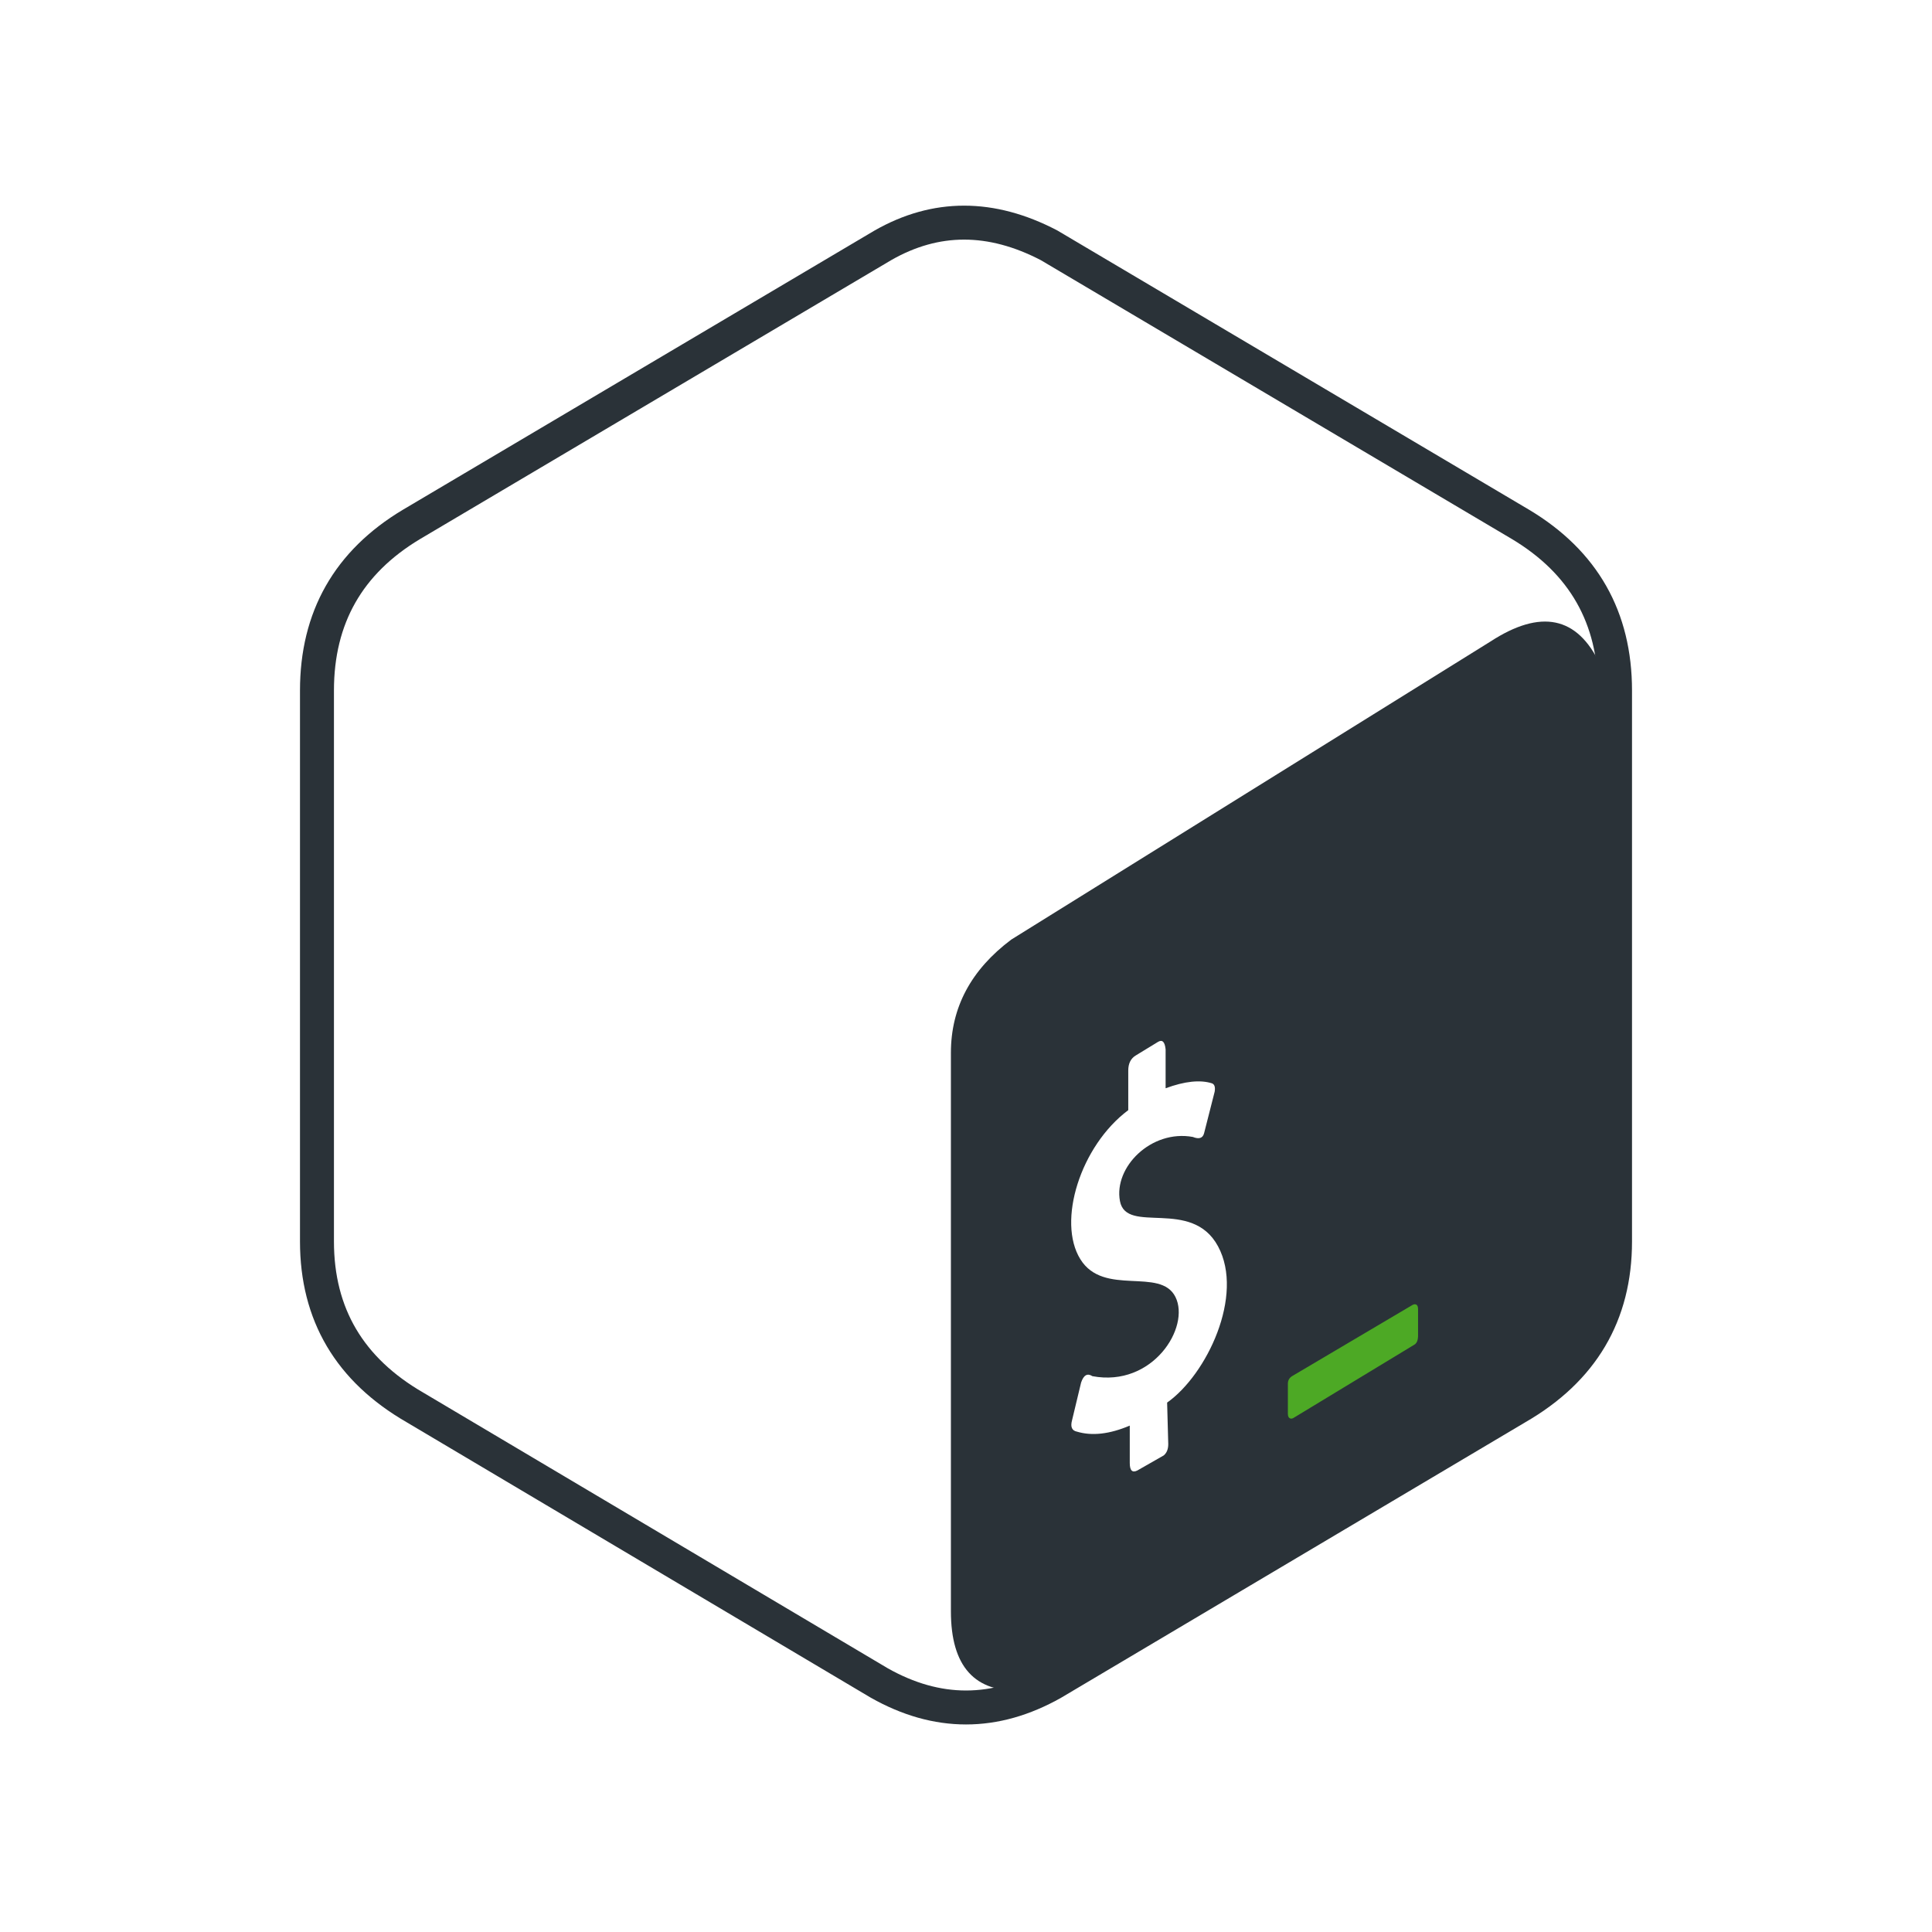
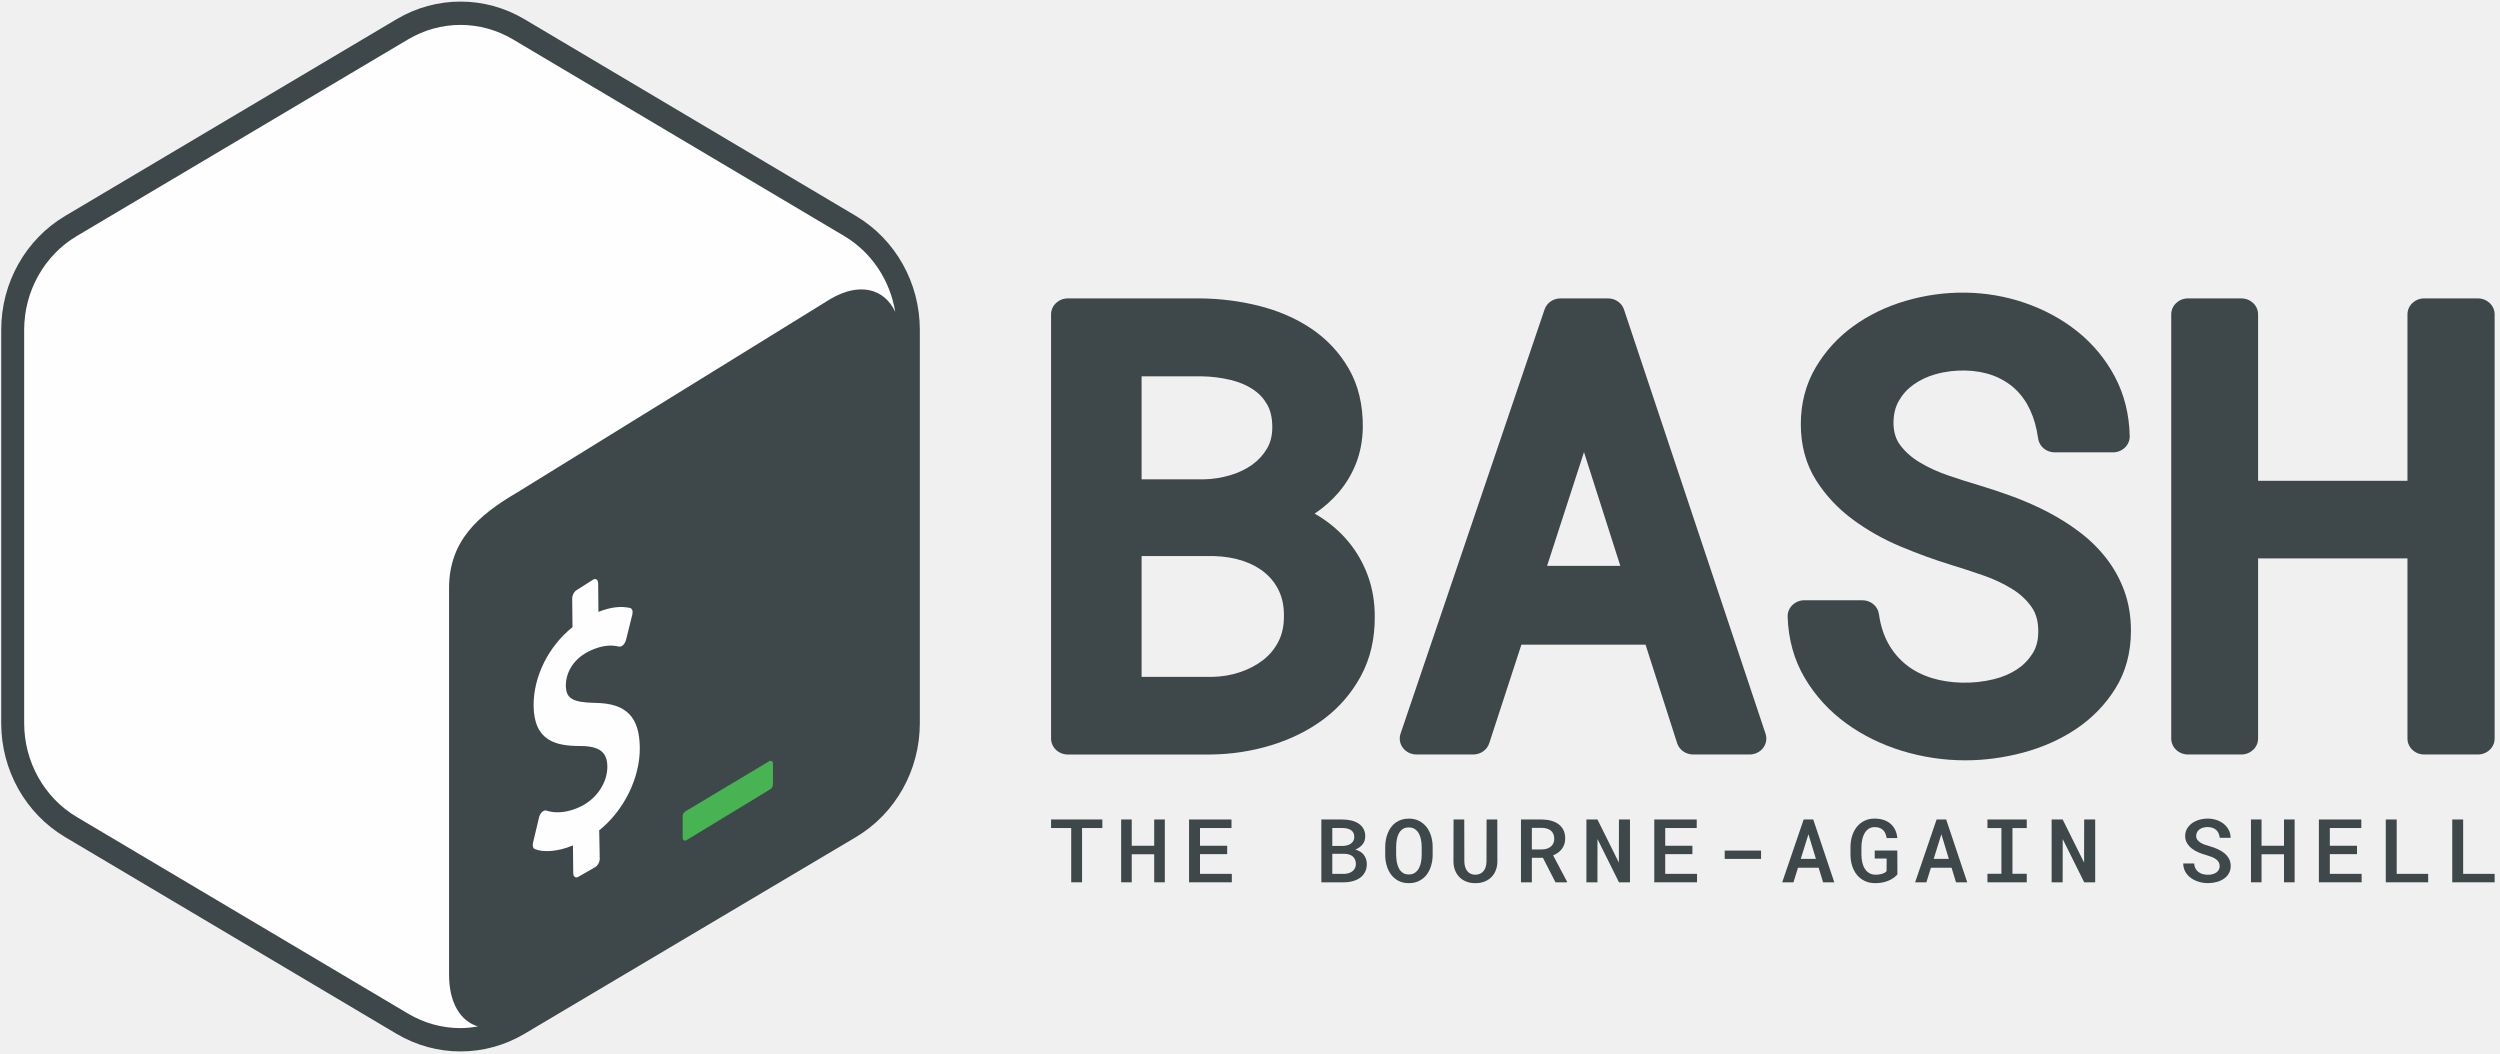
- <svg xmlns="http://www.w3.org/2000/svg" aria-label="Bash" role="img" viewBox="0 0 512 512">
-   <path d="m0 0H512V512H0" fill="#fff" />
-   <path fill="#2A3238" d="m268 249q-16 12-16 30v148q0 22 19 21l153-93V176q-9-19-29-6m-88.1 106.1q1.7-1 2 2v10.3q7.6-2.8 12.3-1.3 1 .4.7 2.2l-2.8 11q-.5 2-3 1c-11-2-21 8-19.3 17s19-1 26 12-3 34-13.5 41.4l.3 11q0 2-1.2 3l-7 4q-2 1-2-2v-9.9q-8 3.4-14 1.6-2-.4-1.3-3l2.4-10q1-3 3-1.7c16 3 26-13 22-21s-19 0-25.2-10 0-30 12.7-39.5v-10.5q0-2.8 2-4" />
-   <path fill="none" stroke="#2A3238" stroke-width="9" d="m109 139q-25 15-25 44v146q0 29 26 44l123 73q23 13 46 0l123-73q26-15 26-44V183q0-29-25-44L278 65q-23-12-44 0z" />
-   <path fill="#4DA925" d="m342.4 364.7q-1.1.7-1.1 2v8c0 1.3.9 1.5 1.6 1l32-19.4q.9-.6.9-2.4v-7c0-1.5-1-1.4-1.6-1" />
+ <svg xmlns="http://www.w3.org/2000/svg" width="216px" height="91px" viewBox="0 0 216 91" version="1.1">
+   <defs />
+   <g id="Page-1" stroke="none" stroke-width="1" fill="none" fill-rule="evenodd">
+     <g transform="translate(0, -1)" id="Group-48">
+       <g transform="translate(0, 0.945)">
+         <path d="M73.95,18.712 L45.313,1.713 C41.895,-0.316 37.682,-0.316 34.264,1.713 L5.627,18.712 C2.21,20.741 0.104,24.49 0.104,28.548 L0.104,62.546 C0.104,66.603 2.21,70.354 5.628,72.383 L34.265,89.379 C35.974,90.394 37.88,90.9 39.789,90.9 C41.697,90.9 43.603,90.394 45.312,89.379 L73.949,72.383 C77.367,70.354 79.474,66.603 79.474,62.546 L79.474,28.548 C79.474,24.49 77.367,20.741 73.95,18.712 Z" id="Fill-2" fill="#FEFEFE" />
+         <path d="M35.266,87.638 L6.629,70.642 C3.828,68.979 2.088,65.877 2.088,62.545 L2.088,28.548 C2.088,25.216 3.828,22.114 6.628,20.452 L35.266,3.453 C36.639,2.638 38.203,2.207 39.789,2.207 C41.374,2.207 42.938,2.638 44.312,3.453 L72.949,20.452 C75.309,21.853 76.901,24.279 77.349,27 C76.399,24.973 74.257,24.422 71.761,25.88 L44.669,42.614 C41.291,44.589 38.8,46.805 38.798,50.878 L38.798,84.261 C38.796,86.7 39.781,88.28 41.294,88.738 C40.797,88.824 40.296,88.884 39.789,88.884 C38.203,88.884 36.639,88.453 35.266,87.638 M73.95,18.711 L45.313,1.713 C43.604,0.698 41.696,0.191 39.789,0.191 C37.881,0.191 35.973,0.698 34.264,1.713 L5.627,18.711 C2.21,20.74 0.104,24.49 0.104,28.548 L0.104,62.545 C0.104,66.602 2.21,70.353 5.628,72.382 L34.265,89.379 C35.975,90.393 37.881,90.9 39.789,90.9 C41.697,90.9 43.603,90.393 45.312,89.379 L73.95,72.382 C77.368,70.353 79.474,66.602 79.474,62.545 L79.474,28.548 C79.474,24.49 77.368,20.74 73.95,18.711" id="Fill-4" fill="#3E474A" />
+         <path d="M66.443,65.832 L59.312,70.1 C59.123,70.21 58.984,70.334 58.983,70.561 L58.983,72.427 C58.983,72.655 59.136,72.75 59.325,72.639 L66.566,68.238 C66.755,68.128 66.784,67.917 66.785,67.69 L66.785,66.044 C66.785,65.817 66.632,65.722 66.443,65.832" id="Fill-6" fill="#47B353" />
+         <path d="M51.258,50.125 C51.489,50.008 51.679,50.152 51.682,50.454 L51.706,52.921 C52.739,52.51 53.636,52.4 54.449,52.588 C54.625,52.635 54.703,52.875 54.631,53.16 L54.088,55.346 C54.046,55.511 53.953,55.678 53.841,55.782 C53.794,55.828 53.746,55.864 53.698,55.888 C53.625,55.925 53.553,55.937 53.484,55.923 C53.113,55.839 52.231,55.646 50.843,56.349 C49.387,57.086 48.878,58.351 48.888,59.29 C48.9,60.411 49.475,60.751 51.461,60.785 C54.107,60.829 55.25,61.985 55.278,64.65 C55.305,67.267 53.908,70.077 51.771,71.799 L51.818,74.241 C51.821,74.535 51.63,74.872 51.399,74.989 L49.953,75.822 C49.721,75.939 49.531,75.795 49.528,75.501 L49.503,73.099 C48.264,73.614 47.009,73.738 46.207,73.416 C46.056,73.357 45.991,73.134 46.051,72.88 L46.575,70.672 C46.617,70.498 46.709,70.324 46.834,70.213 C46.878,70.17 46.924,70.137 46.97,70.114 C47.053,70.072 47.134,70.063 47.203,70.089 C48.067,70.38 49.172,70.244 50.235,69.706 C51.585,69.023 52.488,67.646 52.474,66.278 C52.461,65.037 51.789,64.521 50.155,64.509 C48.075,64.515 46.136,64.105 46.104,61.043 C46.078,58.522 47.389,55.899 49.464,54.24 L49.438,51.775 C49.435,51.472 49.62,51.139 49.858,51.019 L51.258,50.125 Z" id="Fill-8" fill="#FEFEFE" />
+         <path d="M98.634,48.101 L104.945,48.101 C105.836,48.129 106.67,48.273 107.425,48.527 C108.144,48.767 108.776,49.114 109.305,49.557 C109.822,49.991 110.219,50.509 110.515,51.136 C110.805,51.755 110.946,52.489 110.931,53.344 C110.931,54.151 110.772,54.87 110.457,55.482 C110.132,56.114 109.705,56.632 109.156,57.064 C108.583,57.513 107.91,57.87 107.157,58.125 C106.389,58.384 105.564,58.524 104.73,58.537 L98.634,58.537 L98.634,48.101 Z M109.475,38.802 C109.146,39.361 108.728,39.819 108.197,40.201 C107.646,40.596 107.004,40.905 106.285,41.116 C105.539,41.337 104.766,41.456 104.015,41.47 L98.634,41.47 L98.634,32.57 L103.855,32.57 C104.694,32.585 105.523,32.689 106.321,32.881 C107.055,33.056 107.707,33.331 108.257,33.695 C108.772,34.036 109.172,34.463 109.481,34.999 C109.776,35.513 109.926,36.172 109.926,36.957 C109.926,37.681 109.778,38.284 109.475,38.802 L109.475,38.802 Z M116.51,46.866 C115.796,46.004 114.935,45.258 113.951,44.649 C113.83,44.575 113.708,44.503 113.584,44.432 C114.369,43.908 115.067,43.291 115.662,42.596 C116.298,41.853 116.803,41.006 117.166,40.081 C117.531,39.15 117.726,38.115 117.747,36.995 C117.767,35.053 117.36,33.344 116.536,31.914 C115.726,30.508 114.625,29.336 113.265,28.427 C111.946,27.548 110.427,26.891 108.749,26.473 C107.124,26.069 105.439,25.855 103.724,25.837 L92.261,25.837 C91.461,25.837 90.812,26.454 90.812,27.215 L90.812,63.866 C90.812,64.627 91.461,65.244 92.261,65.244 L104.613,65.244 C106.391,65.226 108.142,64.958 109.817,64.449 C111.518,63.931 113.046,63.173 114.359,62.194 C115.703,61.193 116.789,59.934 117.587,58.453 C118.398,56.951 118.799,55.21 118.779,53.293 C118.779,52.053 118.578,50.876 118.183,49.795 C117.788,48.715 117.225,47.73 116.51,46.866 L116.51,46.866 Z" id="Fill-10" fill="#3E474A" />
+         <path d="M139.996,48.946 L133.668,48.946 L136.857,39.119 L139.996,48.946 Z M140.313,26.797 C140.122,26.225 139.564,25.837 138.932,25.837 L134.829,25.837 C134.2,25.837 133.644,26.222 133.451,26.791 L121.008,63.443 C120.866,63.862 120.943,64.32 121.216,64.677 C121.489,65.033 121.924,65.243 122.387,65.243 L127.285,65.243 C127.919,65.243 128.48,64.85 128.668,64.274 L131.449,55.752 L142.174,55.752 L144.906,64.268 C145.092,64.848 145.655,65.243 146.292,65.243 L151.163,65.243 C151.625,65.243 152.059,65.034 152.332,64.679 C152.605,64.325 152.683,63.868 152.543,63.449 L140.313,26.797 Z" id="Fill-12" fill="#3E474A" />
+         <path d="M181.976,48.282 C181.321,47.442 180.548,46.683 179.674,46.023 C178.835,45.387 177.921,44.811 176.956,44.307 C176.008,43.813 175.007,43.369 173.98,42.985 C172.992,42.619 171.99,42.283 170.99,41.983 C170.143,41.736 169.234,41.446 168.292,41.122 C167.417,40.823 166.595,40.444 165.847,39.995 C165.172,39.589 164.609,39.09 164.175,38.511 C163.799,38.009 163.609,37.386 163.597,36.629 C163.597,35.878 163.744,35.251 164.048,34.709 C164.367,34.144 164.78,33.681 165.315,33.296 C165.868,32.896 166.513,32.59 167.233,32.387 C168.917,31.91 170.806,31.981 172.172,32.488 C172.911,32.762 173.554,33.15 174.083,33.638 C174.619,34.134 175.056,34.741 175.386,35.441 C175.732,36.178 175.97,37.018 176.093,37.936 C176.184,38.623 176.799,39.139 177.53,39.139 L182.559,39.139 C182.948,39.139 183.321,38.991 183.594,38.726 C183.867,38.462 184.016,38.104 184.007,37.734 C183.968,35.856 183.532,34.122 182.714,32.582 C181.904,31.063 180.81,29.749 179.466,28.676 C178.141,27.619 176.601,26.789 174.893,26.206 C171.649,25.103 168.046,25.044 164.602,26.063 C162.946,26.554 161.442,27.285 160.132,28.233 C158.797,29.199 157.701,30.401 156.875,31.802 C156.023,33.246 155.59,34.895 155.59,36.705 C155.59,38.527 156.03,40.149 156.894,41.527 C157.715,42.834 158.787,43.983 160.081,44.94 C161.326,45.863 162.72,46.65 164.226,47.28 C165.671,47.885 167.111,48.409 168.508,48.84 C169.427,49.121 170.383,49.433 171.38,49.779 C172.285,50.094 173.125,50.491 173.875,50.959 C174.562,51.388 175.108,51.899 175.541,52.519 C175.922,53.067 176.107,53.748 176.107,54.603 C176.107,55.363 175.948,55.984 175.624,56.501 C175.268,57.066 174.825,57.52 174.268,57.889 C173.688,58.271 173.012,58.559 172.256,58.743 C170.445,59.187 168.474,59.117 166.919,58.64 C166.087,58.385 165.345,58.004 164.714,57.507 C164.087,57.012 163.565,56.396 163.161,55.678 C162.751,54.948 162.476,54.084 162.34,53.113 C162.245,52.428 161.631,51.916 160.905,51.916 L155.901,51.916 C155.51,51.916 155.135,52.066 154.863,52.333 C154.589,52.6 154.441,52.961 154.452,53.333 C154.512,55.296 155.012,57.082 155.936,58.641 C156.839,60.164 158.031,61.471 159.478,62.528 C160.899,63.568 162.53,64.375 164.325,64.926 C166.101,65.471 167.944,65.747 169.799,65.747 C171.459,65.747 173.142,65.522 174.798,65.079 C176.483,64.628 178.022,63.942 179.368,63.042 C180.748,62.119 181.888,60.949 182.757,59.562 C183.657,58.127 184.113,56.44 184.113,54.552 C184.113,53.315 183.922,52.159 183.543,51.118 C183.169,50.091 182.643,49.137 181.976,48.282" id="Fill-14" fill="#3E474A" />
+         <path d="M214.087,25.837 L209.454,25.837 C208.654,25.837 208.005,26.453 208.005,27.214 L208.005,41.595 L195.099,41.595 L195.099,27.214 C195.099,26.453 194.451,25.837 193.651,25.837 L189.044,25.837 C188.244,25.837 187.595,26.453 187.595,27.214 L187.595,63.866 C187.595,64.627 188.244,65.243 189.044,65.243 L193.651,65.243 C194.451,65.243 195.099,64.627 195.099,63.866 L195.099,48.302 L208.005,48.302 L208.005,63.866 C208.005,64.627 208.654,65.243 209.454,65.243 L214.087,65.243 C214.887,65.243 215.536,64.627 215.536,63.866 L215.536,27.214 C215.536,26.453 214.887,25.837 214.087,25.837" id="Fill-16" fill="#3E474A" />
+         <polygon id="Fill-18" fill="#3E474A" points="95.243 71.596 93.49 71.596 93.49 76.286 92.553 76.286 92.553 71.596 90.812 71.596 90.812 70.857 95.243 70.857" />
+         <polygon id="Fill-20" fill="#3E474A" points="100.64 76.286 99.723 76.286 99.723 73.863 97.782 73.863 97.782 76.286 96.868 76.286 96.868 70.857 97.782 70.857 97.782 73.128 99.723 73.128 99.723 70.857 100.64 70.857" />
+         <polygon id="Fill-22" fill="#3E474A" points="106.029 73.852 103.68 73.852 103.68 75.556 106.429 75.556 106.429 76.286 102.735 76.286 102.735 70.858 106.401 70.858 106.401 71.596 103.68 71.596 103.68 73.128 106.029 73.128" />
+         <path d="M115.11,73.826 L115.11,75.556 L116.137,75.556 C116.286,75.554 116.422,75.532 116.545,75.491 C116.668,75.45 116.773,75.393 116.863,75.321 C116.951,75.249 117.021,75.161 117.072,75.056 C117.123,74.952 117.149,74.836 117.149,74.706 C117.149,74.569 117.127,74.447 117.082,74.339 C117.037,74.23 116.973,74.139 116.89,74.064 C116.806,73.99 116.704,73.932 116.584,73.891 C116.464,73.85 116.329,73.829 116.18,73.826 L115.11,73.826 Z M115.11,73.143 L116.012,73.143 C116.153,73.141 116.284,73.123 116.406,73.089 C116.527,73.056 116.632,73.006 116.721,72.94 C116.81,72.875 116.881,72.794 116.933,72.698 C116.985,72.602 117.011,72.492 117.011,72.369 C117.011,72.232 116.987,72.115 116.937,72.017 C116.887,71.921 116.817,71.841 116.727,71.779 C116.637,71.718 116.531,71.672 116.408,71.643 C116.285,71.614 116.15,71.599 116.004,71.596 L115.11,71.596 L115.11,73.143 Z M114.165,76.287 L114.165,70.858 L115.988,70.858 C116.263,70.861 116.519,70.891 116.758,70.948 C116.998,71.005 117.207,71.094 117.386,71.213 C117.565,71.332 117.705,71.484 117.807,71.669 C117.909,71.854 117.959,72.074 117.956,72.328 C117.954,72.596 117.875,72.825 117.721,73.015 C117.567,73.206 117.359,73.353 117.098,73.457 C117.257,73.499 117.399,73.56 117.523,73.638 C117.647,73.716 117.751,73.81 117.835,73.919 C117.918,74.029 117.983,74.15 118.027,74.282 C118.071,74.416 118.094,74.557 118.094,74.706 C118.094,74.964 118.044,75.192 117.944,75.388 C117.845,75.584 117.707,75.748 117.531,75.88 C117.354,76.012 117.145,76.112 116.904,76.18 C116.662,76.249 116.401,76.285 116.121,76.287 L114.165,76.287 Z" id="Fill-24" fill="#3E474A" />
+         <path d="M122.835,73.222 C122.834,73.018 122.814,72.815 122.776,72.614 C122.74,72.413 122.678,72.233 122.593,72.076 C122.505,71.917 122.391,71.79 122.249,71.691 C122.106,71.593 121.928,71.544 121.715,71.544 C121.502,71.544 121.326,71.593 121.186,71.691 C121.047,71.79 120.936,71.918 120.853,72.077 C120.77,72.236 120.713,72.415 120.68,72.616 C120.648,72.816 120.63,73.018 120.627,73.222 L120.627,73.922 C120.63,74.126 120.65,74.328 120.683,74.529 C120.718,74.729 120.775,74.909 120.858,75.069 C120.939,75.229 121.052,75.359 121.191,75.459 C121.331,75.558 121.507,75.608 121.719,75.608 C121.933,75.608 122.111,75.558 122.254,75.459 C122.395,75.359 122.51,75.23 122.597,75.071 C122.683,74.911 122.743,74.732 122.778,74.53 C122.814,74.329 122.834,74.126 122.835,73.922 L122.835,73.222 Z M123.781,73.922 C123.781,74.243 123.737,74.551 123.65,74.845 C123.564,75.14 123.436,75.399 123.264,75.625 C123.094,75.849 122.879,76.028 122.621,76.161 C122.365,76.294 122.064,76.36 121.719,76.36 C121.376,76.36 121.078,76.293 120.825,76.159 C120.57,76.025 120.359,75.845 120.191,75.621 C120.022,75.396 119.895,75.137 119.811,74.843 C119.725,74.55 119.683,74.243 119.683,73.922 L119.683,73.229 C119.683,73.015 119.701,72.807 119.74,72.603 C119.778,72.399 119.835,72.207 119.909,72.026 C119.984,71.846 120.076,71.68 120.186,71.527 C120.297,71.374 120.428,71.243 120.579,71.134 C120.73,71.024 120.9,70.938 121.088,70.876 C121.278,70.815 121.487,70.783 121.715,70.783 C122.059,70.783 122.361,70.85 122.618,70.985 C122.876,71.119 123.091,71.299 123.263,71.523 C123.436,71.749 123.564,72.009 123.65,72.305 C123.737,72.6 123.781,72.908 123.781,73.229 L123.781,73.922 Z" id="Fill-26" fill="#3E474A" />
+         <path d="M129.366,70.858 L129.374,74.493 C129.371,74.772 129.324,75.026 129.233,75.255 C129.141,75.486 129.013,75.683 128.848,75.847 C128.684,76.01 128.485,76.138 128.25,76.227 C128.017,76.316 127.755,76.361 127.465,76.361 C127.182,76.361 126.926,76.316 126.696,76.227 C126.466,76.138 126.269,76.011 126.104,75.849 C125.939,75.686 125.811,75.489 125.72,75.258 C125.628,75.029 125.581,74.773 125.579,74.493 L125.587,70.858 L126.512,70.858 L126.519,74.493 C126.522,74.659 126.544,74.812 126.586,74.951 C126.628,75.091 126.688,75.21 126.767,75.311 C126.845,75.412 126.942,75.49 127.059,75.546 C127.175,75.603 127.31,75.63 127.465,75.63 C127.621,75.63 127.76,75.603 127.88,75.546 C128,75.49 128.101,75.412 128.182,75.311 C128.263,75.21 128.324,75.091 128.367,74.951 C128.408,74.812 128.43,74.659 128.433,74.493 L128.441,70.858 L129.366,70.858 Z" id="Fill-28" fill="#3E474A" />
+         <path d="M132.352,73.446 L133.218,73.446 C133.375,73.446 133.519,73.425 133.65,73.383 C133.78,73.34 133.893,73.28 133.989,73.202 C134.084,73.123 134.158,73.028 134.21,72.914 C134.262,72.802 134.289,72.671 134.289,72.525 C134.289,72.373 134.264,72.239 134.214,72.123 C134.164,72.005 134.093,71.907 134,71.827 C133.908,71.748 133.795,71.688 133.661,71.647 C133.528,71.606 133.379,71.584 133.214,71.582 L132.352,71.582 L132.352,73.446 Z M133.308,74.169 L132.352,74.169 L132.352,76.286 L131.411,76.286 L131.411,70.858 L133.214,70.858 C133.507,70.861 133.777,70.896 134.024,70.965 C134.271,71.033 134.485,71.135 134.665,71.27 C134.846,71.406 134.985,71.575 135.084,71.779 C135.184,71.983 135.233,72.221 135.233,72.495 C135.233,72.679 135.208,72.846 135.157,72.996 C135.106,73.147 135.035,73.283 134.943,73.405 C134.852,73.526 134.742,73.633 134.614,73.725 C134.486,73.818 134.345,73.896 134.191,73.96 L135.398,76.242 L135.398,76.286 L134.395,76.286 L133.308,74.169 Z" id="Fill-30" fill="#3E474A" />
+         <polygon id="Fill-32" fill="#3E474A" points="140.83 76.286 139.881 76.286 138.023 72.551 138.019 76.286 137.066 76.286 137.066 70.857 138.019 70.857 139.87 74.583 139.878 70.857 140.83 70.857" />
+         <polygon id="Fill-34" fill="#3E474A" points="146.224 73.852 143.875 73.852 143.875 75.556 146.624 75.556 146.624 76.286 142.93 76.286 142.93 70.858 146.596 70.858 146.596 71.596 143.875 71.596 143.875 73.128 146.224 73.128" />
+         <polygon id="Fill-36" fill="#3E474A" points="149.014 74.265 152.154 74.265 152.154 73.546 149.014 73.546" />
+         <path d="M155.586,74.261 L156.895,74.261 L156.249,72.133 L155.586,74.261 Z M157.131,75.026 L155.347,75.026 L154.955,76.287 L153.982,76.287 L155.837,70.858 L156.664,70.858 L158.484,76.287 L157.515,76.287 L157.131,75.026 Z" id="Fill-38" fill="#3E474A" />
+         <path d="M163.936,75.608 C163.84,75.717 163.726,75.818 163.595,75.91 C163.464,76.002 163.318,76.081 163.156,76.148 C162.994,76.215 162.818,76.267 162.629,76.305 C162.439,76.342 162.237,76.36 162.023,76.36 C161.68,76.36 161.377,76.297 161.113,76.17 C160.849,76.044 160.626,75.871 160.445,75.651 C160.263,75.43 160.125,75.171 160.029,74.873 C159.934,74.575 159.885,74.254 159.882,73.911 L159.882,73.241 C159.882,72.897 159.929,72.577 160.023,72.279 C160.117,71.98 160.252,71.721 160.429,71.499 C160.606,71.277 160.822,71.103 161.078,70.976 C161.334,70.847 161.627,70.783 161.956,70.783 C162.251,70.783 162.515,70.822 162.748,70.898 C162.981,70.976 163.181,71.087 163.348,71.233 C163.515,71.378 163.648,71.555 163.746,71.764 C163.844,71.972 163.906,72.206 163.932,72.465 L163.007,72.465 C162.984,72.318 162.947,72.186 162.897,72.07 C162.847,71.953 162.781,71.853 162.697,71.771 C162.613,71.689 162.512,71.627 162.393,71.583 C162.274,71.539 162.134,71.518 161.972,71.518 C161.773,71.518 161.603,71.564 161.46,71.657 C161.318,71.751 161.2,71.876 161.106,72.034 C161.012,72.192 160.942,72.375 160.897,72.582 C160.853,72.79 160.829,73.007 160.827,73.233 L160.827,73.911 C160.829,74.137 160.854,74.354 160.899,74.56 C160.945,74.766 161.017,74.949 161.115,75.106 C161.213,75.264 161.339,75.39 161.493,75.485 C161.648,75.579 161.833,75.628 162.05,75.63 C162.139,75.63 162.231,75.625 162.325,75.614 C162.419,75.602 162.509,75.584 162.593,75.56 C162.678,75.534 162.756,75.503 162.827,75.465 C162.897,75.425 162.955,75.378 162.999,75.32 L163.007,74.235 L161.976,74.235 L161.976,73.539 L163.928,73.539 L163.936,75.608 Z" id="Fill-39" fill="#3E474A" />
+         <path d="M167.071,74.261 L168.38,74.261 L167.734,72.133 L167.071,74.261 Z M168.616,75.026 L166.832,75.026 L166.44,76.287 L165.467,76.287 L167.322,70.858 L168.149,70.858 L169.969,76.287 L169,76.287 L168.616,75.026 Z" id="Fill-40" fill="#3E474A" />
+         <polygon id="Fill-41" fill="#3E474A" points="171.715 70.858 175.111 70.858 175.111 71.6 173.876 71.6 173.876 75.549 175.111 75.549 175.111 76.287 171.715 76.287 171.715 75.549 172.923 75.549 172.923 71.6 171.715 71.6" />
+         <polygon id="Fill-42" fill="#3E474A" points="181.025 76.286 180.076 76.286 178.218 72.551 178.214 76.286 177.261 76.286 177.261 70.857 178.214 70.857 180.065 74.583 180.073 70.857 181.025 70.857" />
+         <path d="M191.78,74.888 C191.78,74.759 191.752,74.645 191.696,74.547 C191.639,74.448 191.56,74.363 191.456,74.287 C191.353,74.213 191.231,74.148 191.088,74.092 C190.946,74.036 190.791,73.985 190.623,73.937 C190.399,73.875 190.177,73.798 189.959,73.706 C189.74,73.614 189.546,73.501 189.375,73.369 C189.203,73.236 189.065,73.08 188.959,72.902 C188.853,72.725 188.8,72.52 188.8,72.286 C188.8,72.052 188.853,71.843 188.959,71.657 C189.065,71.472 189.207,71.316 189.384,71.186 C189.562,71.057 189.769,70.957 190.004,70.887 C190.239,70.818 190.485,70.783 190.741,70.783 C191.016,70.783 191.272,70.824 191.512,70.904 C191.751,70.985 191.96,71.099 192.139,71.244 C192.318,71.389 192.46,71.563 192.564,71.765 C192.669,71.968 192.722,72.193 192.725,72.439 L191.784,72.439 C191.771,72.302 191.74,72.177 191.692,72.064 C191.643,71.951 191.575,71.853 191.488,71.771 C191.4,71.689 191.294,71.626 191.168,71.581 C191.043,71.536 190.898,71.514 190.733,71.514 C190.592,71.514 190.461,71.532 190.341,71.566 C190.221,71.6 190.117,71.652 190.029,71.719 C189.942,71.786 189.873,71.867 189.824,71.961 C189.774,72.056 189.749,72.163 189.749,72.282 C189.749,72.409 189.783,72.519 189.851,72.612 C189.919,72.705 190.008,72.787 190.117,72.856 C190.227,72.926 190.354,72.986 190.496,73.037 C190.639,73.088 190.787,73.134 190.941,73.176 C191.179,73.244 191.406,73.326 191.623,73.425 C191.84,73.523 192.031,73.641 192.196,73.779 C192.36,73.917 192.491,74.077 192.588,74.258 C192.684,74.439 192.733,74.647 192.733,74.881 C192.733,75.122 192.679,75.334 192.572,75.518 C192.465,75.702 192.321,75.857 192.141,75.98 C191.96,76.104 191.751,76.198 191.514,76.262 C191.276,76.325 191.027,76.357 190.768,76.357 C190.593,76.357 190.42,76.341 190.247,76.308 C190.074,76.277 189.909,76.228 189.751,76.163 C189.593,76.099 189.446,76.019 189.31,75.923 C189.174,75.827 189.056,75.716 188.955,75.591 C188.855,75.465 188.775,75.325 188.718,75.169 C188.66,75.014 188.63,74.843 188.628,74.657 L189.572,74.657 C189.586,74.821 189.623,74.963 189.686,75.085 C189.749,75.207 189.832,75.309 189.937,75.389 C190.042,75.47 190.164,75.532 190.304,75.573 C190.444,75.613 190.598,75.634 190.768,75.634 C190.91,75.634 191.042,75.617 191.164,75.586 C191.287,75.553 191.395,75.505 191.486,75.442 C191.577,75.378 191.649,75.3 191.702,75.206 C191.754,75.113 191.78,75.007 191.78,74.888" id="Fill-43" fill="#3E474A" />
+         <polygon id="Fill-44" fill="#3E474A" points="198.255 76.286 197.338 76.286 197.338 73.863 195.397 73.863 195.397 76.286 194.483 76.286 194.483 70.857 195.397 70.857 195.397 73.128 197.338 73.128 197.338 70.857 198.255 70.857" />
+         <polygon id="Fill-45" fill="#3E474A" points="203.645 73.852 201.296 73.852 201.296 75.556 204.045 75.556 204.045 76.286 200.351 76.286 200.351 70.858 204.017 70.858 204.017 71.596 201.296 71.596 201.296 73.128 203.645 73.128" />
+         <polygon id="Fill-46" fill="#3E474A" points="207.073 75.556 209.794 75.556 209.794 76.286 206.132 76.286 206.132 70.858 207.073 70.858" />
+         <polygon id="Fill-47" fill="#3E474A" points="212.816 75.556 215.537 75.556 215.537 76.286 211.875 76.286 211.875 70.858 212.816 70.858" />
+       </g>
+     </g>
+   </g>
</svg>
